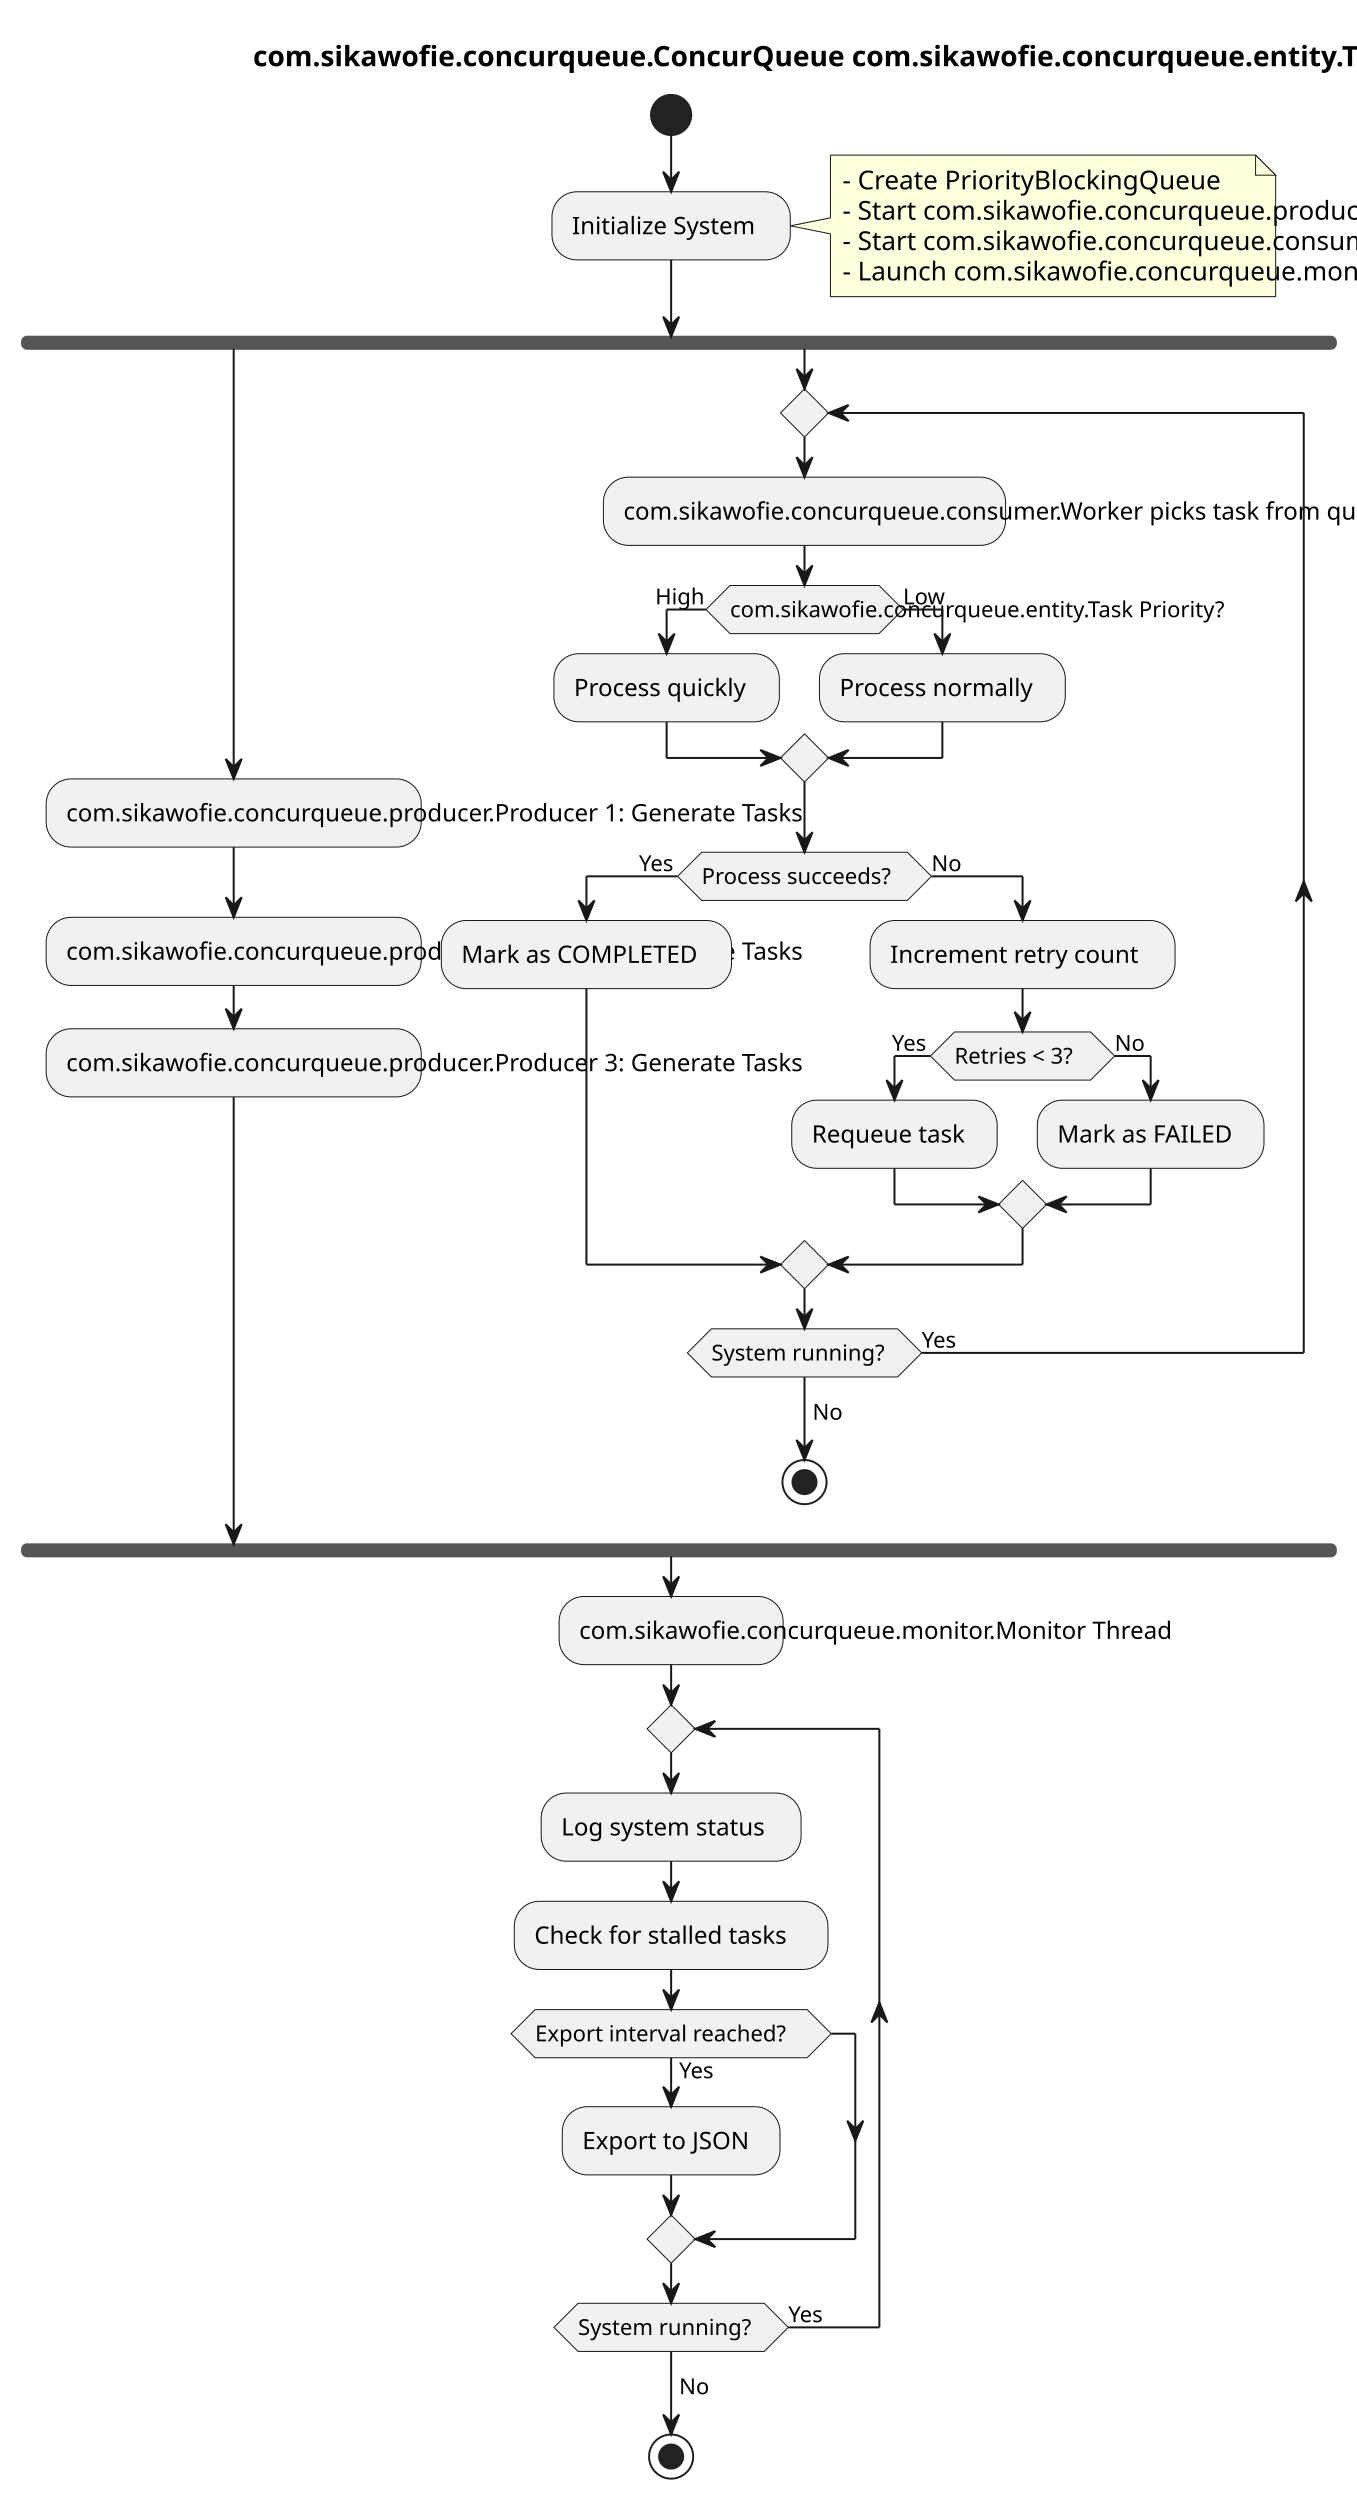
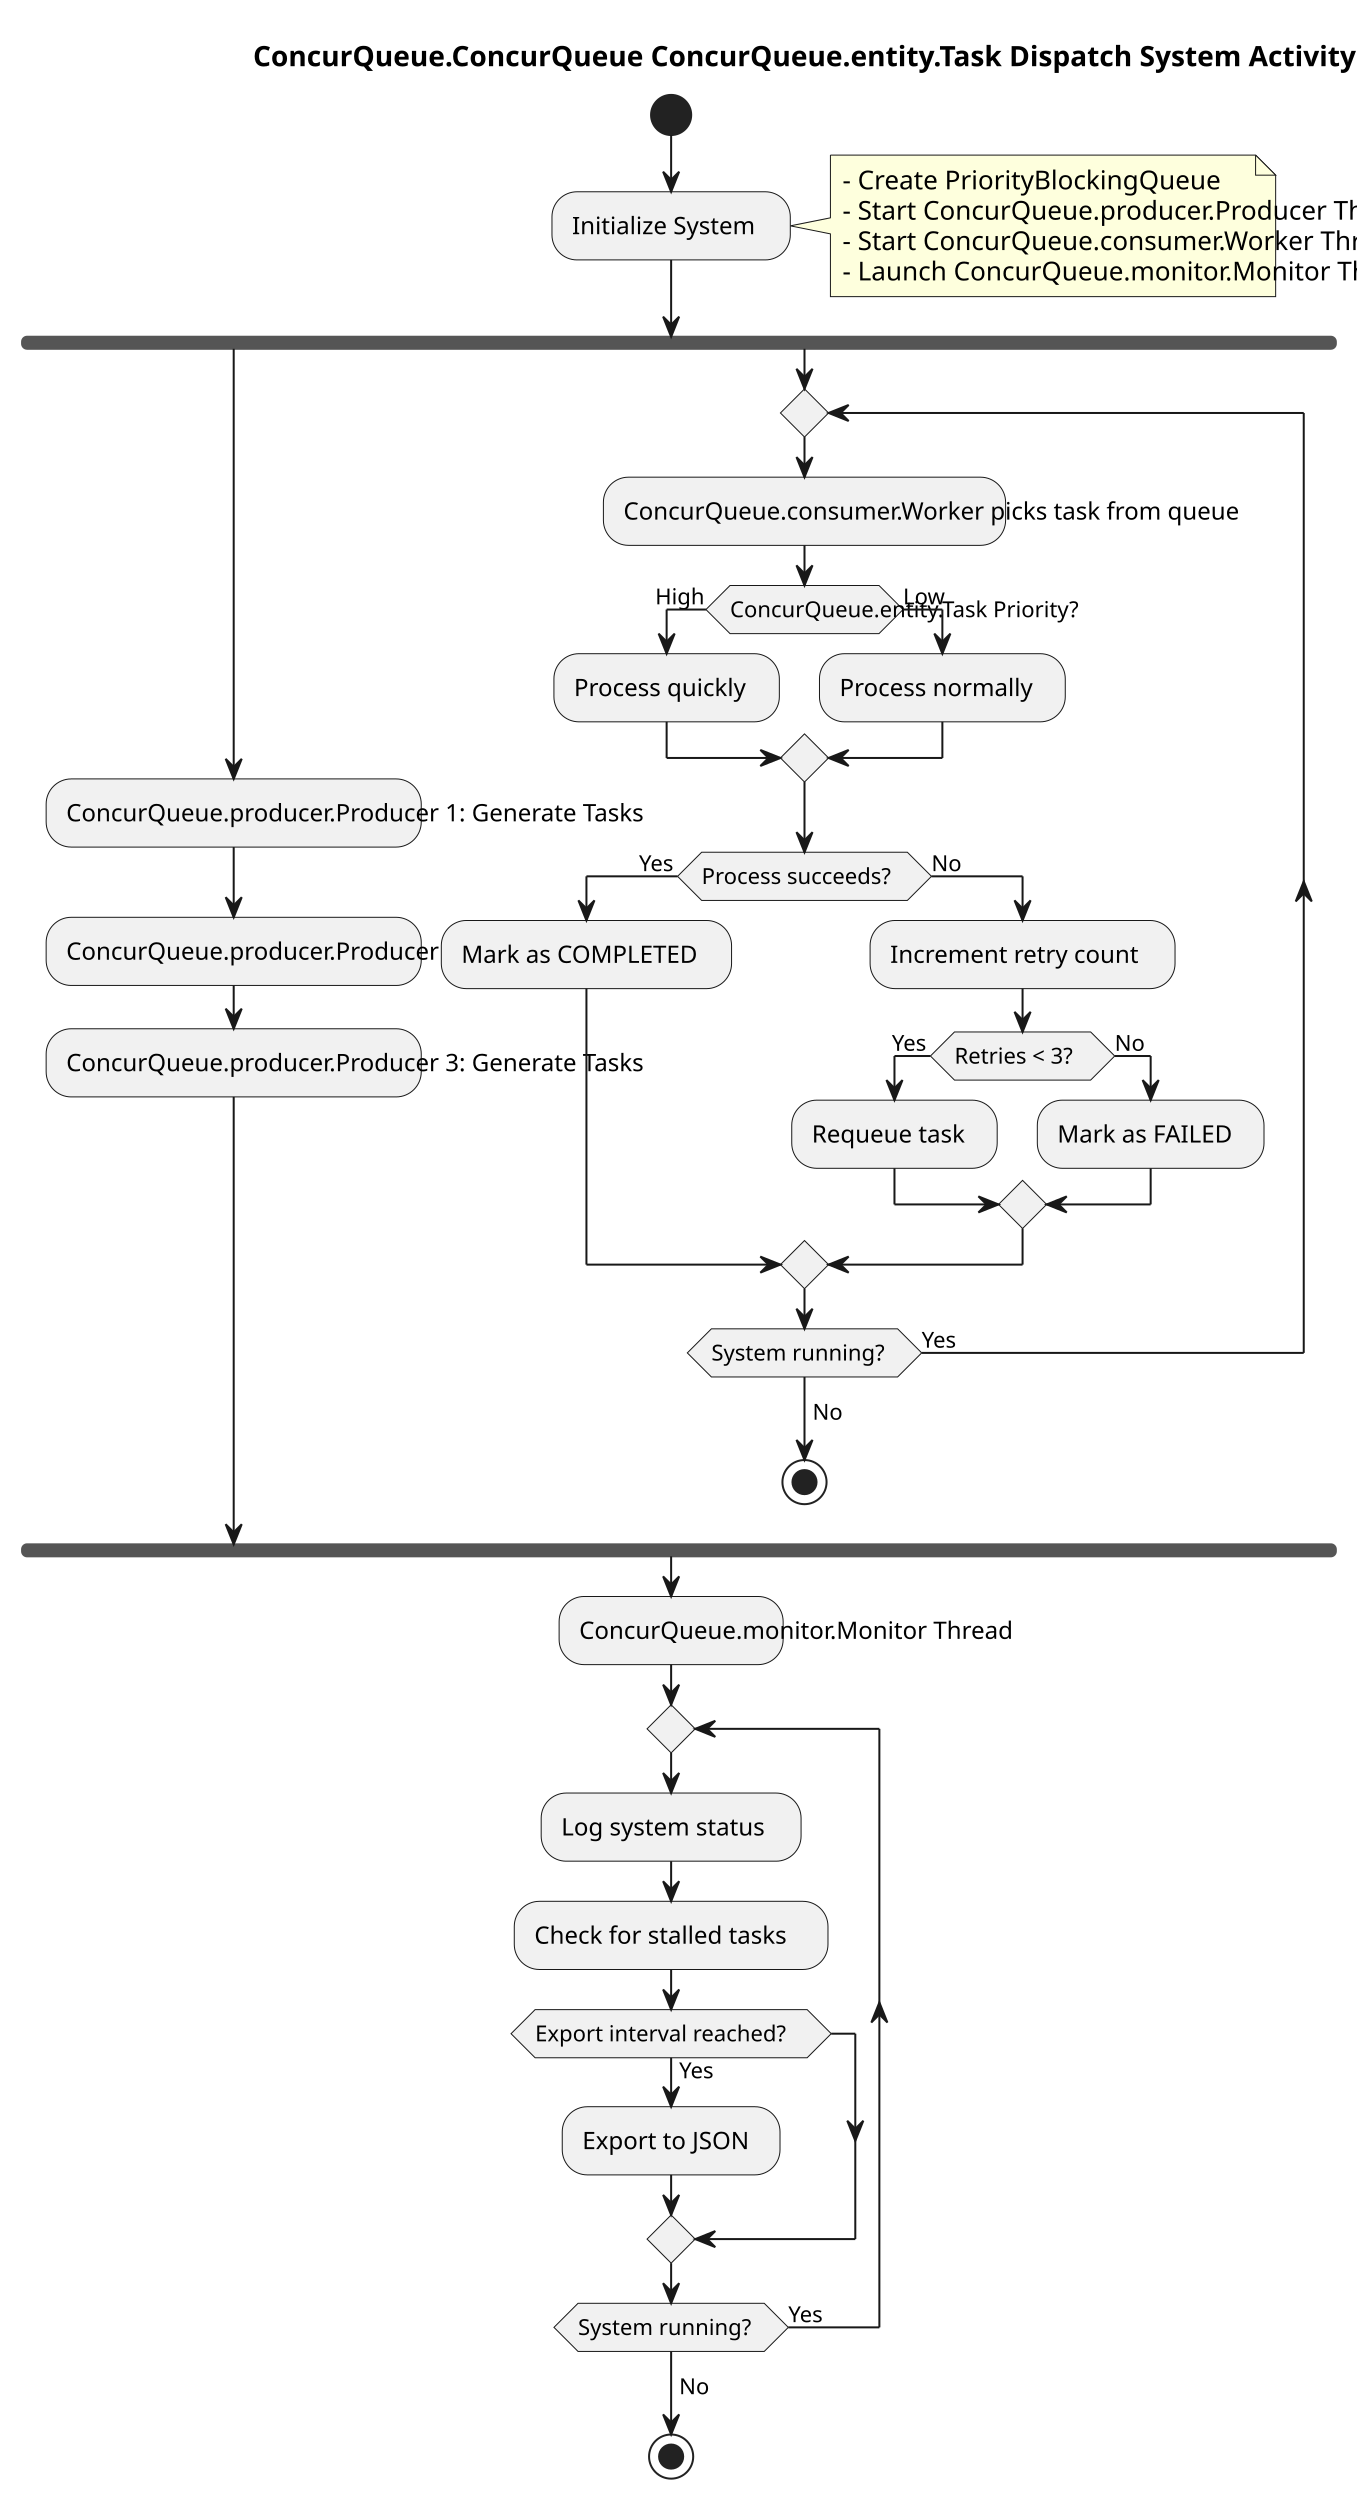
<svg xmlns="http://www.w3.org/2000/svg" contentStyleType="text/css" data-diagram-type="ACTIVITY" height="1246px" preserveAspectRatio="none" style="width:676px;height:1246px;background:#FFFFFF;" version="1.1" viewBox="0 0 676 1246" width="676px" zoomAndPan="magnify">
  <defs />
  <g>
    <g class="title" data-source-line="1">
-       <text fill="#000000" font-family="sans-serif" font-size="14" font-weight="bold" lengthAdjust="spacing" textLength="421.559" x="126.113" y="32.995">com.sikawofie.concurqueue.ConcurQueue
-     com.sikawofie.concurqueue.entity.Task Dispatch System Activity Diagram</text>
+       <text fill="#000000" font-family="sans-serif" font-size="14" font-weight="bold" lengthAdjust="spacing" textLength="421.559" x="126.113" y="32.995">ConcurQueue.ConcurQueue
+     ConcurQueue.entity.Task Dispatch System Activity Diagram</text>
    </g>
    <ellipse cx="334.49" cy="57.297" fill="#222222" rx="10" ry="10" style="stroke:#222222;stroke-width:1;" />
    <path d="M413.882,77.297 L413.882,108.562 L393.882,112.562 L413.882,116.562 L413.882,147.828 A0,0 0 0 0 413.882,147.828 L635.785,147.828 A0,0 0 0 0 635.785,147.828 L635.785,87.297 L625.785,77.297 L413.882,77.297 A0,0 0 0 0 413.882,77.297" fill="#FEFFDD" style="stroke:#181818;stroke-width:0.5;" />
    <path d="M625.785,77.297 L625.785,87.297 L635.785,87.297 L625.785,77.297" fill="#FEFFDD" style="stroke:#181818;stroke-width:0.5;" />
    <text fill="#000000" font-family="sans-serif" font-size="13" lengthAdjust="spacing" textLength="200.903" x="419.882" y="94.364">- Create PriorityBlockingQueue</text>
    <text fill="#000000" font-family="sans-serif" font-size="13" lengthAdjust="spacing" textLength="159.478" x="419.882" y="109.497">-
-     Start com.sikawofie.concurqueue.producer.Producer Threads</text>
+     Start ConcurQueue.producer.Producer Threads</text>
    <text fill="#000000" font-family="sans-serif" font-size="13" lengthAdjust="spacing" textLength="173.101" x="419.882" y="124.629">-
-     Start com.sikawofie.concurqueue.consumer.Worker Thread Pool</text>
+     Start ConcurQueue.consumer.Worker Thread Pool</text>
    <text fill="#000000" font-family="sans-serif" font-size="13" lengthAdjust="spacing" textLength="159.32" x="419.882" y="139.762">-
-     Launch com.sikawofie.concurqueue.monitor.Monitor Thread</text>
+     Launch ConcurQueue.monitor.Monitor Thread</text>
    <rect fill="#F1F1F1" height="33.969" rx="12.5" ry="12.5" style="stroke:#181818;stroke-width:0.5;" width="118.783" x="275.099" y="95.578" />
    <text fill="#000000" font-family="sans-serif" font-size="12" lengthAdjust="spacing" textLength="98.783" x="285.099" y="116.717">Initialize System</text>
    <rect fill="#555555" height="6" rx="2.5" ry="2.5" style="stroke:#555555;stroke-width:1;" width="654.785" x="11" y="167.828" />
    <rect fill="#F1F1F1" height="33.969" rx="12.5" ry="12.5" style="stroke:#181818;stroke-width:0.5;" width="186.951" x="23" y="388.215" />
-     <text fill="#000000" font-family="sans-serif" font-size="12" lengthAdjust="spacing" textLength="166.951" x="33" y="409.353">com.sikawofie.concurqueue.producer.Producer
+     <text fill="#000000" font-family="sans-serif" font-size="12" lengthAdjust="spacing" textLength="166.951" x="33" y="409.353">ConcurQueue.producer.Producer
    1: Generate Tasks</text>
    <rect fill="#F1F1F1" height="33.969" rx="12.5" ry="12.5" style="stroke:#181818;stroke-width:0.5;" width="186.951" x="23" y="457.184" />
-     <text fill="#000000" font-family="sans-serif" font-size="12" lengthAdjust="spacing" textLength="166.951" x="33" y="478.322">com.sikawofie.concurqueue.producer.Producer
+     <text fill="#000000" font-family="sans-serif" font-size="12" lengthAdjust="spacing" textLength="166.951" x="33" y="478.322">ConcurQueue.producer.Producer
    2: Generate Tasks</text>
    <rect fill="#F1F1F1" height="33.969" rx="12.5" ry="12.5" style="stroke:#181818;stroke-width:0.5;" width="186.951" x="23" y="512.734" />
-     <text fill="#000000" font-family="sans-serif" font-size="12" lengthAdjust="spacing" textLength="166.951" x="33" y="533.873">com.sikawofie.concurqueue.producer.Producer
+     <text fill="#000000" font-family="sans-serif" font-size="12" lengthAdjust="spacing" textLength="166.951" x="33" y="533.873">ConcurQueue.producer.Producer
    3: Generate Tasks</text>
    <rect fill="#F1F1F1" height="33.969" rx="12.5" ry="12.5" style="stroke:#181818;stroke-width:0.5;" width="200.457" x="300.735" y="237.828" />
-     <text fill="#000000" font-family="sans-serif" font-size="12" lengthAdjust="spacing" textLength="180.457" x="310.735" y="258.967">com.sikawofie.concurqueue.consumer.Worker
+     <text fill="#000000" font-family="sans-serif" font-size="12" lengthAdjust="spacing" textLength="180.457" x="310.735" y="258.967">ConcurQueue.consumer.Worker
    picks task from queue</text>
    <polygon fill="#F1F1F1" points="363.844,291.797,438.083,291.797,450.083,303.797,438.083,315.797,363.844,315.797,351.844,303.797,363.844,291.797" style="stroke:#181818;stroke-width:0.5;" />
-     <text fill="#000000" font-family="sans-serif" font-size="11" lengthAdjust="spacing" textLength="74.239" x="363.844" y="307.605">com.sikawofie.concurqueue.entity.Task
+     <text fill="#000000" font-family="sans-serif" font-size="11" lengthAdjust="spacing" textLength="74.239" x="363.844" y="307.605">ConcurQueue.entity.Task
    Priority?</text>
    <text fill="#000000" font-family="sans-serif" font-size="11" lengthAdjust="spacing" textLength="25.282" x="326.562" y="301.203">High</text>
    <text fill="#000000" font-family="sans-serif" font-size="11" lengthAdjust="spacing" textLength="21.855" x="450.083" y="301.203">Low</text>
    <rect fill="#F1F1F1" height="33.969" rx="12.5" ry="12.5" style="stroke:#181818;stroke-width:0.5;" width="112.35" x="276.075" y="325.797" />
    <text fill="#000000" font-family="sans-serif" font-size="12" lengthAdjust="spacing" textLength="92.35" x="286.075" y="346.935">Process quickly</text>
    <rect fill="#F1F1F1" height="33.969" rx="12.5" ry="12.5" style="stroke:#181818;stroke-width:0.5;" width="122.504" x="408.425" y="325.797" />
    <text fill="#000000" font-family="sans-serif" font-size="12" lengthAdjust="spacing" textLength="102.504" x="418.425" y="346.935">Process normally</text>
    <polygon fill="#F1F1F1" points="400.963,365.766,412.963,377.766,400.963,389.766,388.963,377.766,400.963,365.766" style="stroke:#181818;stroke-width:0.5;" />
    <polygon fill="#F1F1F1" points="349.691,424.766,452.236,424.766,464.236,436.766,452.236,448.766,349.691,448.766,337.691,436.766,349.691,424.766" style="stroke:#181818;stroke-width:0.5;" />
    <text fill="#000000" font-family="sans-serif" font-size="11" lengthAdjust="spacing" textLength="102.545" x="349.691" y="440.574">Process succeeds?</text>
    <text fill="#000000" font-family="sans-serif" font-size="11" lengthAdjust="spacing" textLength="19.218" x="318.473" y="434.171">Yes</text>
    <text fill="#000000" font-family="sans-serif" font-size="11" lengthAdjust="spacing" textLength="14.959" x="464.236" y="434.171">No</text>
    <rect fill="#F1F1F1" height="33.969" rx="12.5" ry="12.5" style="stroke:#181818;stroke-width:0.5;" width="144.658" x="219.951" y="458.766" />
    <text fill="#000000" font-family="sans-serif" font-size="12" lengthAdjust="spacing" textLength="124.658" x="229.951" y="479.904">Mark as COMPLETED</text>
    <rect fill="#F1F1F1" height="33.969" rx="12.5" ry="12.5" style="stroke:#181818;stroke-width:0.5;" width="151.982" x="433.655" y="458.766" />
    <text fill="#000000" font-family="sans-serif" font-size="12" lengthAdjust="spacing" textLength="131.982" x="443.655" y="479.904">Increment retry count</text>
    <polygon fill="#F1F1F1" points="475.723,514.316,543.57,514.316,555.57,526.316,543.57,538.316,475.723,538.316,463.723,526.316,475.723,514.316" style="stroke:#181818;stroke-width:0.5;" />
    <text fill="#000000" font-family="sans-serif" font-size="11" lengthAdjust="spacing" textLength="67.848" x="475.723" y="530.125">Retries &lt; 3?</text>
    <text fill="#000000" font-family="sans-serif" font-size="11" lengthAdjust="spacing" textLength="19.218" x="444.505" y="523.722">Yes</text>
    <text fill="#000000" font-family="sans-serif" font-size="11" lengthAdjust="spacing" textLength="14.959" x="555.57" y="523.722">No</text>
    <rect fill="#F1F1F1" height="33.969" rx="12.5" ry="12.5" style="stroke:#181818;stroke-width:0.5;" width="102.389" x="394.609" y="548.316" />
    <text fill="#000000" font-family="sans-serif" font-size="12" lengthAdjust="spacing" textLength="82.389" x="404.609" y="569.455">Requeue task</text>
    <rect fill="#F1F1F1" height="33.969" rx="12.5" ry="12.5" style="stroke:#181818;stroke-width:0.5;" width="112.982" x="516.998" y="548.316" />
    <text fill="#000000" font-family="sans-serif" font-size="12" lengthAdjust="spacing" textLength="92.982" x="526.998" y="569.455">Mark as FAILED</text>
    <polygon fill="#F1F1F1" points="509.647,588.285,521.646,600.285,509.647,612.285,497.647,600.285,509.647,588.285" style="stroke:#181818;stroke-width:0.5;" />
    <polygon fill="#F1F1F1" points="400.963,618.285,412.963,630.285,400.963,642.285,388.963,630.285,400.963,618.285" style="stroke:#181818;stroke-width:0.5;" />
    <polygon fill="#F1F1F1" points="400.963,193.828,412.963,205.828,400.963,217.828,388.963,205.828,400.963,193.828" style="stroke:#181818;stroke-width:0.5;" />
    <polygon fill="#F1F1F1" points="354.562,662.285,447.364,662.285,459.364,674.285,447.364,686.285,354.562,686.285,342.562,674.285,354.562,662.285" style="stroke:#181818;stroke-width:0.5;" />
    <text fill="#000000" font-family="sans-serif" font-size="11" lengthAdjust="spacing" textLength="92.802" x="354.562" y="678.093">System running?</text>
    <text fill="#000000" font-family="sans-serif" font-size="11" lengthAdjust="spacing" textLength="19.218" x="459.364" y="671.691">Yes</text>
    <ellipse cx="400.963" cy="738.684" fill="none" rx="11" ry="11" style="stroke:#222222;stroke-width:1;" />
    <ellipse cx="400.963" cy="738.684" fill="#222222" rx="6" ry="6" style="stroke:#222222;stroke-width:1;" />
    <rect fill="#555555" height="6" rx="2.5" ry="2.5" style="stroke:#555555;stroke-width:1;" width="654.785" x="11" y="769.684" />
    <rect fill="#F1F1F1" height="33.969" rx="12.5" ry="12.5" style="stroke:#181818;stroke-width:0.5;" width="111.652" x="278.664" y="795.684" />
-     <text fill="#000000" font-family="sans-serif" font-size="12" lengthAdjust="spacing" textLength="91.652" x="288.664" y="816.823">com.sikawofie.concurqueue.monitor.Monitor
+     <text fill="#000000" font-family="sans-serif" font-size="12" lengthAdjust="spacing" textLength="91.652" x="288.664" y="816.823">ConcurQueue.monitor.Monitor
    Thread</text>
    <rect fill="#F1F1F1" height="33.969" rx="12.5" ry="12.5" style="stroke:#181818;stroke-width:0.5;" width="129.529" x="269.726" y="893.653" />
    <text fill="#000000" font-family="sans-serif" font-size="12" lengthAdjust="spacing" textLength="109.529" x="279.726" y="914.792">Log system status</text>
    <rect fill="#F1F1F1" height="33.969" rx="12.5" ry="12.5" style="stroke:#181818;stroke-width:0.5;" width="156.348" x="256.316" y="947.622" />
    <text fill="#000000" font-family="sans-serif" font-size="12" lengthAdjust="spacing" textLength="136.348" x="266.316" y="968.76">Check for stalled tasks</text>
    <rect fill="#F1F1F1" height="33.969" rx="12.5" ry="12.5" style="stroke:#181818;stroke-width:0.5;" width="108.535" x="280.223" y="1049.993" />
    <text fill="#000000" font-family="sans-serif" font-size="12" lengthAdjust="spacing" textLength="88.535" x="290.223" y="1071.131">Export to JSON</text>
    <polygon fill="#F1F1F1" points="266.702,1001.59,402.279,1001.59,414.279,1013.59,402.279,1025.59,266.702,1025.59,254.702,1013.59,266.702,1001.59" style="stroke:#181818;stroke-width:0.5;" />
    <text fill="#000000" font-family="sans-serif" font-size="11" lengthAdjust="spacing" textLength="19.218" x="338.49" y="1035.801">Yes</text>
    <text fill="#000000" font-family="sans-serif" font-size="11" lengthAdjust="spacing" textLength="135.577" x="266.702" y="1017.398">Export interval reached?</text>
    <polygon fill="#F1F1F1" points="334.49,1103.961,346.49,1115.961,334.49,1127.961,322.49,1115.961,334.49,1103.961" style="stroke:#181818;stroke-width:0.5;" />
    <polygon fill="#F1F1F1" points="334.49,849.653,346.49,861.653,334.49,873.653,322.49,861.653,334.49,849.653" style="stroke:#181818;stroke-width:0.5;" />
    <polygon fill="#F1F1F1" points="288.089,1147.961,380.891,1147.961,392.891,1159.961,380.891,1171.961,288.089,1171.961,276.089,1159.961,288.089,1147.961" style="stroke:#181818;stroke-width:0.5;" />
    <text fill="#000000" font-family="sans-serif" font-size="11" lengthAdjust="spacing" textLength="92.802" x="288.089" y="1163.77">System running?</text>
    <text fill="#000000" font-family="sans-serif" font-size="11" lengthAdjust="spacing" textLength="19.218" x="392.891" y="1157.367">Yes</text>
    <ellipse cx="334.49" cy="1224.36" fill="none" rx="11" ry="11" style="stroke:#222222;stroke-width:1;" />
    <ellipse cx="334.49" cy="1224.36" fill="#222222" rx="6" ry="6" style="stroke:#222222;stroke-width:1;" />
    <line style="stroke:#181818;stroke-width:1;" x1="334.49" x2="334.49" y1="67.297" y2="95.578" />
    <polygon fill="#181818" points="330.49,85.578,334.49,95.578,338.49,85.578,334.49,89.578" style="stroke:#181818;stroke-width:1;" />
    <line style="stroke:#181818;stroke-width:1;" x1="116.476" x2="116.476" y1="422.184" y2="457.184" />
    <polygon fill="#181818" points="112.476,447.184,116.476,457.184,120.476,447.184,116.476,451.184" style="stroke:#181818;stroke-width:1;" />
    <line style="stroke:#181818;stroke-width:1;" x1="116.476" x2="116.476" y1="491.152" y2="512.734" />
    <polygon fill="#181818" points="112.476,502.734,116.476,512.734,120.476,502.734,116.476,506.734" style="stroke:#181818;stroke-width:1;" />
    <line style="stroke:#181818;stroke-width:1;" x1="351.844" x2="332.25" y1="303.797" y2="303.797" />
    <line style="stroke:#181818;stroke-width:1;" x1="332.25" x2="332.25" y1="303.797" y2="325.797" />
    <polygon fill="#181818" points="328.25,315.797,332.25,325.797,336.25,315.797,332.25,319.797" style="stroke:#181818;stroke-width:1;" />
    <line style="stroke:#181818;stroke-width:1;" x1="450.083" x2="469.677" y1="303.797" y2="303.797" />
    <line style="stroke:#181818;stroke-width:1;" x1="469.677" x2="469.677" y1="303.797" y2="325.797" />
    <polygon fill="#181818" points="465.677,315.797,469.677,325.797,473.677,315.797,469.677,319.797" style="stroke:#181818;stroke-width:1;" />
    <line style="stroke:#181818;stroke-width:1;" x1="332.25" x2="332.25" y1="359.766" y2="377.766" />
    <line style="stroke:#181818;stroke-width:1;" x1="332.25" x2="388.963" y1="377.766" y2="377.766" />
    <polygon fill="#181818" points="378.963,373.766,388.963,377.766,378.963,381.766,382.963,377.766" style="stroke:#181818;stroke-width:1;" />
    <line style="stroke:#181818;stroke-width:1;" x1="469.677" x2="469.677" y1="359.766" y2="377.766" />
    <line style="stroke:#181818;stroke-width:1;" x1="469.677" x2="412.963" y1="377.766" y2="377.766" />
    <polygon fill="#181818" points="422.963,373.766,412.963,377.766,422.963,381.766,418.963,377.766" style="stroke:#181818;stroke-width:1;" />
    <line style="stroke:#181818;stroke-width:1;" x1="400.963" x2="400.963" y1="271.797" y2="291.797" />
    <polygon fill="#181818" points="396.963,281.797,400.963,291.797,404.963,281.797,400.963,285.797" style="stroke:#181818;stroke-width:1;" />
    <line style="stroke:#181818;stroke-width:1;" x1="463.723" x2="445.804" y1="526.316" y2="526.316" />
    <line style="stroke:#181818;stroke-width:1;" x1="445.804" x2="445.804" y1="526.316" y2="548.316" />
    <polygon fill="#181818" points="441.804,538.316,445.804,548.316,449.804,538.316,445.804,542.316" style="stroke:#181818;stroke-width:1;" />
    <line style="stroke:#181818;stroke-width:1;" x1="555.57" x2="573.489" y1="526.316" y2="526.316" />
    <line style="stroke:#181818;stroke-width:1;" x1="573.489" x2="573.489" y1="526.316" y2="548.316" />
    <polygon fill="#181818" points="569.489,538.316,573.489,548.316,577.489,538.316,573.489,542.316" style="stroke:#181818;stroke-width:1;" />
    <line style="stroke:#181818;stroke-width:1;" x1="445.804" x2="445.804" y1="582.285" y2="600.285" />
    <line style="stroke:#181818;stroke-width:1;" x1="445.804" x2="497.647" y1="600.285" y2="600.285" />
    <polygon fill="#181818" points="487.647,596.285,497.647,600.285,487.647,604.285,491.647,600.285" style="stroke:#181818;stroke-width:1;" />
    <line style="stroke:#181818;stroke-width:1;" x1="573.489" x2="573.489" y1="582.285" y2="600.285" />
    <line style="stroke:#181818;stroke-width:1;" x1="573.489" x2="521.646" y1="600.285" y2="600.285" />
    <polygon fill="#181818" points="531.646,596.285,521.646,600.285,531.646,604.285,527.646,600.285" style="stroke:#181818;stroke-width:1;" />
    <line style="stroke:#181818;stroke-width:1;" x1="509.647" x2="509.647" y1="492.734" y2="514.316" />
    <polygon fill="#181818" points="505.647,504.316,509.647,514.316,513.646,504.316,509.647,508.316" style="stroke:#181818;stroke-width:1;" />
    <line style="stroke:#181818;stroke-width:1;" x1="337.691" x2="292.28" y1="436.766" y2="436.766" />
    <line style="stroke:#181818;stroke-width:1;" x1="292.28" x2="292.28" y1="436.766" y2="458.766" />
    <polygon fill="#181818" points="288.28,448.766,292.28,458.766,296.28,448.766,292.28,452.766" style="stroke:#181818;stroke-width:1;" />
    <line style="stroke:#181818;stroke-width:1;" x1="464.236" x2="509.647" y1="436.766" y2="436.766" />
    <line style="stroke:#181818;stroke-width:1;" x1="509.647" x2="509.647" y1="436.766" y2="458.766" />
    <polygon fill="#181818" points="505.647,448.766,509.647,458.766,513.646,448.766,509.647,452.766" style="stroke:#181818;stroke-width:1;" />
    <line style="stroke:#181818;stroke-width:1;" x1="292.28" x2="292.28" y1="492.734" y2="630.285" />
    <line style="stroke:#181818;stroke-width:1;" x1="292.28" x2="388.963" y1="630.285" y2="630.285" />
    <polygon fill="#181818" points="378.963,626.285,388.963,630.285,378.963,634.285,382.963,630.285" style="stroke:#181818;stroke-width:1;" />
    <line style="stroke:#181818;stroke-width:1;" x1="509.647" x2="509.647" y1="612.285" y2="630.285" />
    <line style="stroke:#181818;stroke-width:1;" x1="509.647" x2="412.963" y1="630.285" y2="630.285" />
    <polygon fill="#181818" points="422.963,626.285,412.963,630.285,422.963,634.285,418.963,630.285" style="stroke:#181818;stroke-width:1;" />
    <line style="stroke:#181818;stroke-width:1;" x1="400.963" x2="400.963" y1="389.766" y2="424.766" />
    <polygon fill="#181818" points="396.963,414.766,400.963,424.766,404.963,414.766,400.963,418.766" style="stroke:#181818;stroke-width:1;" />
    <line style="stroke:#181818;stroke-width:1;" x1="400.963" x2="400.963" y1="217.828" y2="237.828" />
    <polygon fill="#181818" points="396.963,227.828,400.963,237.828,404.963,227.828,400.963,231.828" style="stroke:#181818;stroke-width:1;" />
    <line style="stroke:#181818;stroke-width:1;" x1="459.364" x2="649.785" y1="674.285" y2="674.285" />
    <polygon fill="#181818" points="645.785,449.266,649.785,439.266,653.785,449.266,649.785,445.266" style="stroke:#181818;stroke-width:1;" />
    <line style="stroke:#181818;stroke-width:1;" x1="649.785" x2="649.785" y1="205.828" y2="674.285" />
    <line style="stroke:#181818;stroke-width:1;" x1="649.785" x2="412.963" y1="205.828" y2="205.828" />
    <polygon fill="#181818" points="422.963,201.828,412.963,205.828,422.963,209.828,418.963,205.828" style="stroke:#181818;stroke-width:1;" />
    <line style="stroke:#181818;stroke-width:1;" x1="400.963" x2="400.963" y1="642.285" y2="662.285" />
    <polygon fill="#181818" points="396.963,652.285,400.963,662.285,404.963,652.285,400.963,656.285" style="stroke:#181818;stroke-width:1;" />
    <line style="stroke:#181818;stroke-width:1;" x1="400.963" x2="400.963" y1="686.285" y2="727.684" />
    <polygon fill="#181818" points="396.963,717.684,400.963,727.684,404.963,717.684,400.963,721.684" style="stroke:#181818;stroke-width:1;" />
    <text fill="#000000" font-family="sans-serif" font-size="11" lengthAdjust="spacing" textLength="14.959" x="404.963" y="707.59">No</text>
    <line style="stroke:#181818;stroke-width:1;" x1="116.476" x2="116.476" y1="173.828" y2="388.215" />
    <polygon fill="#181818" points="112.476,378.215,116.476,388.215,120.476,378.215,116.476,382.215" style="stroke:#181818;stroke-width:1;" />
    <line style="stroke:#181818;stroke-width:1;" x1="400.963" x2="400.963" y1="173.828" y2="193.828" />
    <polygon fill="#181818" points="396.963,183.828,400.963,193.828,404.963,183.828,400.963,187.828" style="stroke:#181818;stroke-width:1;" />
    <line style="stroke:#181818;stroke-width:1;" x1="116.476" x2="116.476" y1="546.703" y2="769.684" />
    <polygon fill="#181818" points="112.476,759.684,116.476,769.684,120.476,759.684,116.476,763.684" style="stroke:#181818;stroke-width:1;" />
    <line style="stroke:#181818;stroke-width:1;" x1="334.49" x2="334.49" y1="129.547" y2="167.828" />
    <polygon fill="#181818" points="330.49,157.828,334.49,167.828,338.49,157.828,334.49,161.828" style="stroke:#181818;stroke-width:1;" />
    <line style="stroke:#181818;stroke-width:1;" x1="334.49" x2="334.49" y1="775.684" y2="795.684" />
    <polygon fill="#181818" points="330.49,785.684,334.49,795.684,338.49,785.684,334.49,789.684" style="stroke:#181818;stroke-width:1;" />
    <line style="stroke:#181818;stroke-width:1;" x1="334.49" x2="334.49" y1="927.622" y2="947.622" />
    <polygon fill="#181818" points="330.49,937.622,334.49,947.622,338.49,937.622,334.49,941.622" style="stroke:#181818;stroke-width:1;" />
    <line style="stroke:#181818;stroke-width:1;" x1="334.49" x2="334.49" y1="1025.59" y2="1049.993" />
    <polygon fill="#181818" points="330.49,1039.993,334.49,1049.993,338.49,1039.993,334.49,1043.993" style="stroke:#181818;stroke-width:1;" />
    <line style="stroke:#181818;stroke-width:1;" x1="414.279" x2="426.279" y1="1013.59" y2="1013.59" />
    <polygon fill="#181818" points="422.279,1056.977,426.279,1066.977,430.279,1056.977,426.279,1060.977" style="stroke:#181818;stroke-width:1;" />
    <line style="stroke:#181818;stroke-width:1;" x1="426.279" x2="426.279" y1="1013.59" y2="1115.961" />
    <line style="stroke:#181818;stroke-width:1;" x1="426.279" x2="346.49" y1="1115.961" y2="1115.961" />
    <polygon fill="#181818" points="356.49,1111.961,346.49,1115.961,356.49,1119.961,352.49,1115.961" style="stroke:#181818;stroke-width:1;" />
    <line style="stroke:#181818;stroke-width:1;" x1="334.49" x2="334.49" y1="1083.961" y2="1103.961" />
    <polygon fill="#181818" points="330.49,1093.961,334.49,1103.961,338.49,1093.961,334.49,1097.961" style="stroke:#181818;stroke-width:1;" />
    <line style="stroke:#181818;stroke-width:1;" x1="334.49" x2="334.49" y1="981.59" y2="1001.59" />
    <polygon fill="#181818" points="330.49,991.59,334.49,1001.59,338.49,991.59,334.49,995.59" style="stroke:#181818;stroke-width:1;" />
    <line style="stroke:#181818;stroke-width:1;" x1="334.49" x2="334.49" y1="873.653" y2="893.653" />
    <polygon fill="#181818" points="330.49,883.653,334.49,893.653,338.49,883.653,334.49,887.653" style="stroke:#181818;stroke-width:1;" />
    <line style="stroke:#181818;stroke-width:1;" x1="392.891" x2="438.279" y1="1159.961" y2="1159.961" />
    <polygon fill="#181818" points="434.279,1008.008,438.279,998.008,442.279,1008.008,438.279,1004.008" style="stroke:#181818;stroke-width:1;" />
    <line style="stroke:#181818;stroke-width:1;" x1="438.279" x2="438.279" y1="861.653" y2="1159.961" />
    <line style="stroke:#181818;stroke-width:1;" x1="438.279" x2="346.49" y1="861.653" y2="861.653" />
    <polygon fill="#181818" points="356.49,857.653,346.49,861.653,356.49,865.653,352.49,861.653" style="stroke:#181818;stroke-width:1;" />
    <line style="stroke:#181818;stroke-width:1;" x1="334.49" x2="334.49" y1="1127.961" y2="1147.961" />
    <polygon fill="#181818" points="330.49,1137.961,334.49,1147.961,338.49,1137.961,334.49,1141.961" style="stroke:#181818;stroke-width:1;" />
    <line style="stroke:#181818;stroke-width:1;" x1="334.49" x2="334.49" y1="829.653" y2="849.653" />
    <polygon fill="#181818" points="330.49,839.653,334.49,849.653,338.49,839.653,334.49,843.653" style="stroke:#181818;stroke-width:1;" />
    <line style="stroke:#181818;stroke-width:1;" x1="334.49" x2="334.49" y1="1171.961" y2="1213.36" />
    <polygon fill="#181818" points="330.49,1203.36,334.49,1213.36,338.49,1203.36,334.49,1207.36" style="stroke:#181818;stroke-width:1;" />
    <text fill="#000000" font-family="sans-serif" font-size="11" lengthAdjust="spacing" textLength="14.959" x="338.49" y="1193.266">No</text>
  </g>
</svg>
